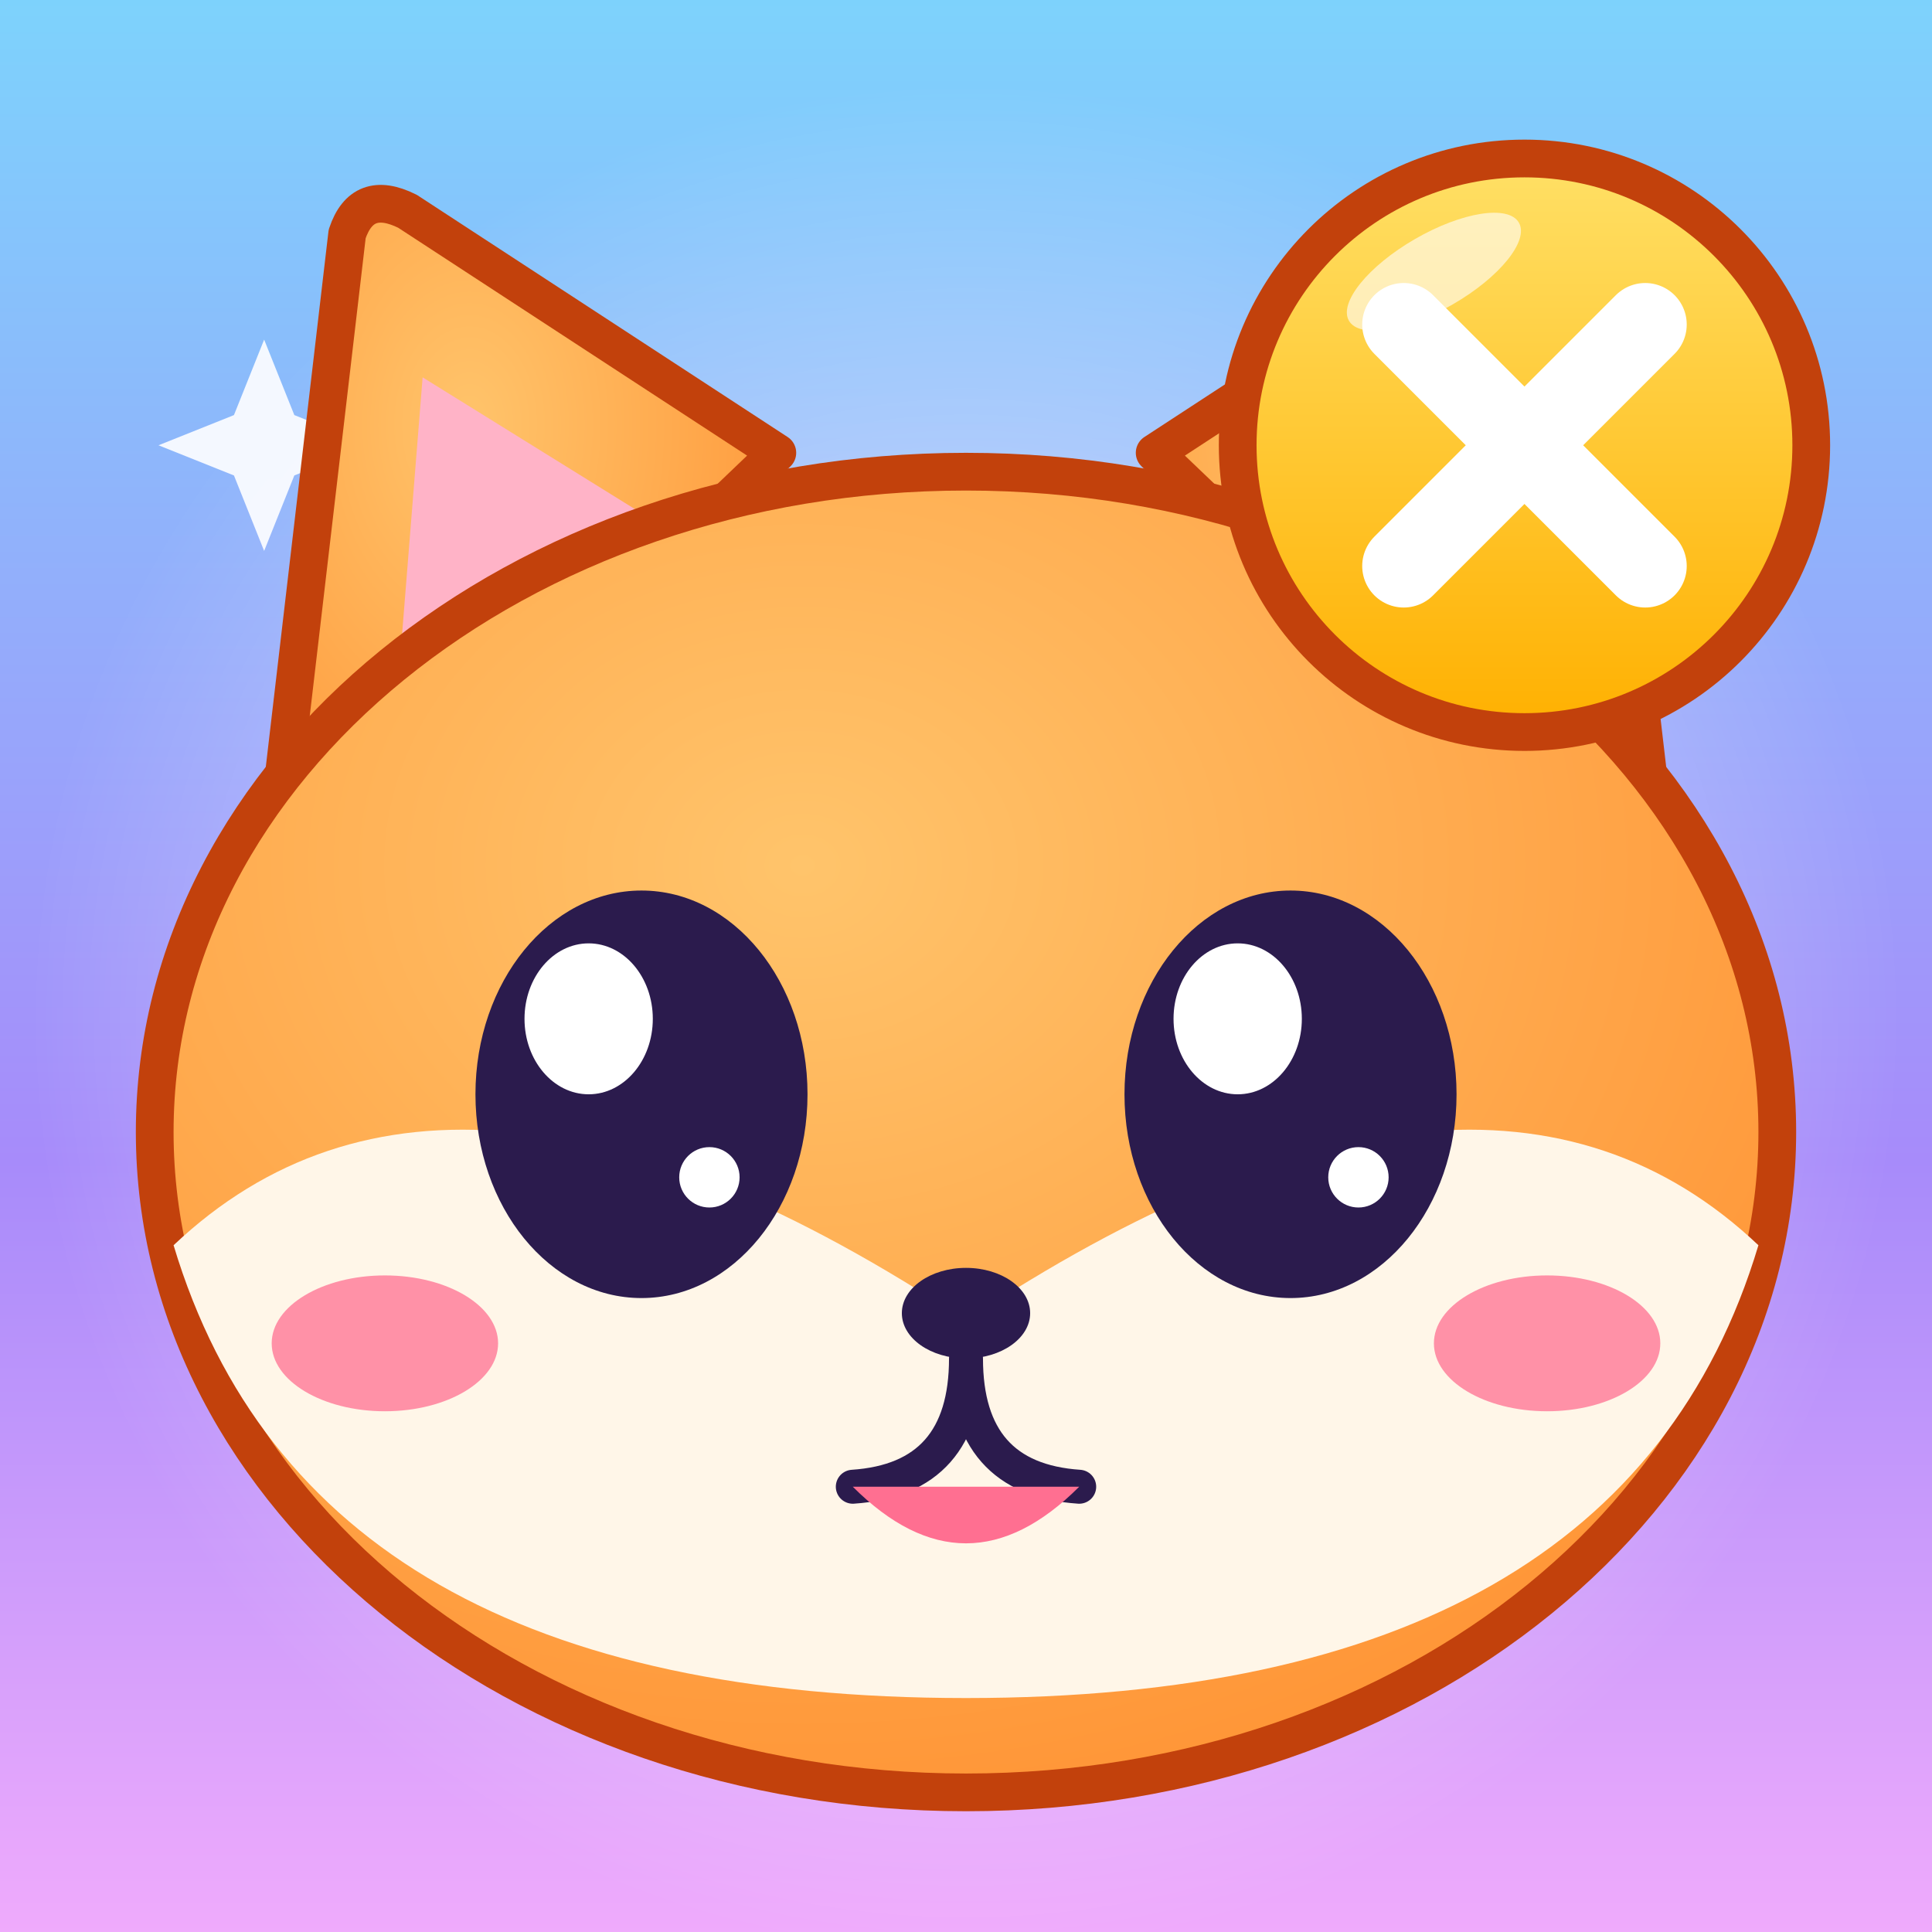
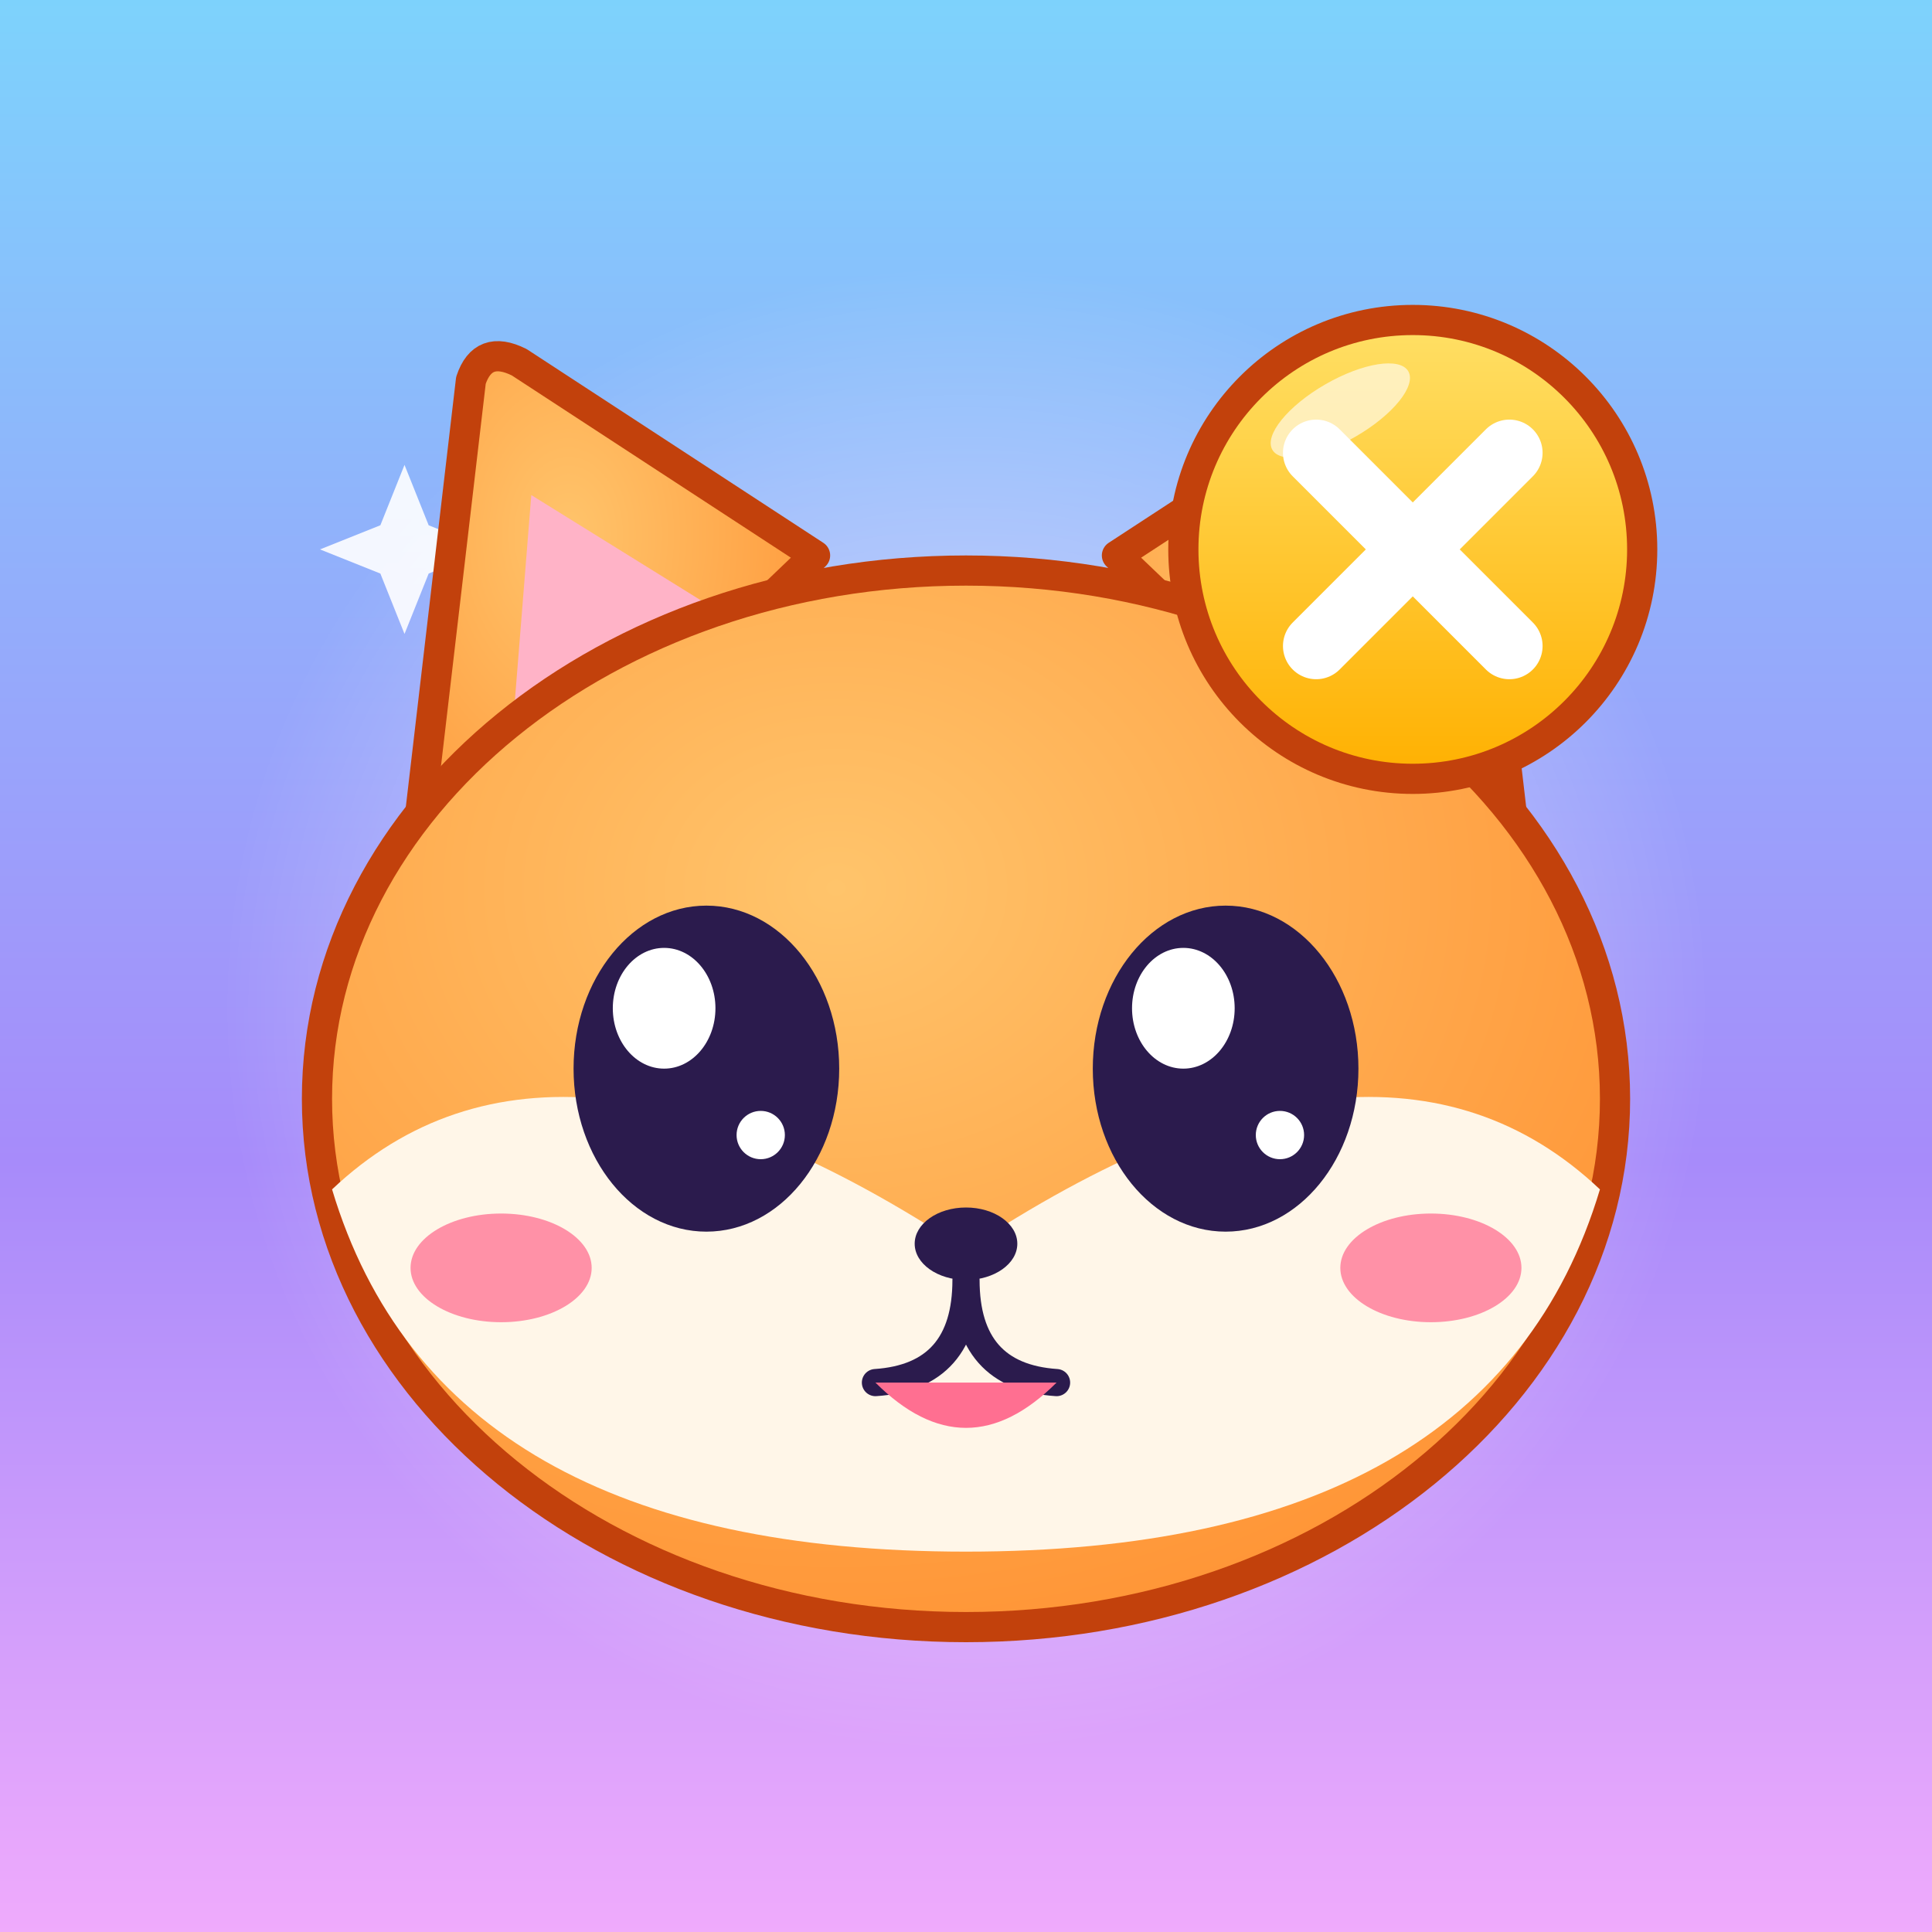
<svg xmlns="http://www.w3.org/2000/svg" viewBox="0 0 512 512" width="512" height="512">
  <defs>
    <linearGradient id="bg" x1="0" y1="0" x2="0" y2="1">
      <stop offset="0" stop-color="#7dd3fc" />
      <stop offset="0.6" stop-color="#a78bfa" />
      <stop offset="1" stop-color="#f0abfc" />
    </linearGradient>
    <radialGradient id="fur" cx="0.4" cy="0.3" r="0.9">
      <stop offset="0" stop-color="#ffc46b" />
      <stop offset="1" stop-color="#ff8a2a" />
    </radialGradient>
    <radialGradient id="glow" cx="0.5" cy="0.5" r="0.5">
      <stop offset="0" stop-color="#fff" stop-opacity=".7" />
      <stop offset="1" stop-color="#fff" stop-opacity="0" />
    </radialGradient>
    <linearGradient id="badge" x1="0" y1="0" x2="0" y2="1">
      <stop offset="0" stop-color="#ffe066" />
      <stop offset="1" stop-color="#ffb000" />
    </linearGradient>
  </defs>
  <rect width="512" height="512" fill="url(#bg)" />
-   <circle cx="256" cy="270" r="250" fill="url(#glow)" />
-   <path d="M70 90l8 20 20 8-20 8-8 20-8-20-20-8 20-8z" fill="#fff" opacity=".9" />
-   <path d="M440 70l6 15 15 6-15 6-6 15-6-15-15-6 15-6z" fill="#fff" opacity=".9" />
-   <path d="M70 250 L92 62 Q96 50 108 56 L206 120 Z" fill="url(#fur)" stroke="#c2410c" stroke-width="10" stroke-linejoin="round" />
-   <path d="M442 250 L420 62 Q416 50 404 56 L306 120 Z" fill="url(#fur)" stroke="#c2410c" stroke-width="10" stroke-linejoin="round" />
-   <path d="M104 200 L112 100 L170 136 Z" fill="#ffb3c7" />
-   <path d="M408 200 L400 100 L342 136 Z" fill="#ffb3c7" />
-   <ellipse cx="256" cy="300" rx="215" ry="175" fill="url(#fur)" stroke="#c2410c" stroke-width="10" />
-   <path d="M46 330 Q120 260 256 350 Q392 260 466 330 Q430 450 256 450 Q82 450 46 330Z" fill="#fff6e8" />
-   <ellipse cx="170" cy="290" rx="44" ry="54" fill="#2b1b4d" />
-   <ellipse cx="342" cy="290" rx="44" ry="54" fill="#2b1b4d" />
-   <ellipse cx="156" cy="270" rx="17" ry="20" fill="#fff" />
-   <ellipse cx="328" cy="270" rx="17" ry="20" fill="#fff" />
-   <circle cx="188" cy="312" r="8" fill="#fff" />
-   <circle cx="360" cy="312" r="8" fill="#fff" />
-   <ellipse cx="102" cy="356" rx="30" ry="18" fill="#ff6f91" opacity=".75" />
-   <ellipse cx="410" cy="356" rx="30" ry="18" fill="#ff6f91" opacity=".75" />
-   <ellipse cx="256" cy="348" rx="17" ry="12" fill="#2b1b4d" />
-   <path d="M256 360 Q256 392 226 394 M256 360 Q256 392 286 394" fill="none" stroke="#2b1b4d" stroke-width="9" stroke-linecap="round" />
-   <path d="M226 394 Q256 424 286 394 Z" fill="#ff6f91" />
-   <circle cx="404" cy="118" r="76" fill="url(#badge)" stroke="#c2410c" stroke-width="10" />
-   <path d="M372 86 L436 150 M436 86 L372 150" stroke="#fff" stroke-width="22" stroke-linecap="round" />
-   <ellipse cx="380" cy="72" rx="26" ry="10" fill="#fff" opacity=".6" transform="rotate(-30 380 72)" />
+   <g transform="translate(51.2 51.2) scale(0.8)">
+     <circle cx="256" cy="270" r="250" fill="url(#glow)" />
+     <path d="M70 90l8 20 20 8-20 8-8 20-8-20-20-8 20-8z" fill="#fff" opacity=".9" />
+     <path d="M440 70l6 15 15 6-15 6-6 15-6-15-15-6 15-6z" fill="#fff" opacity=".9" />
+     <path d="M70 250 L92 62 Q96 50 108 56 L206 120 Z" fill="url(#fur)" stroke="#c2410c" stroke-width="10" stroke-linejoin="round" />
+     <path d="M442 250 L420 62 Q416 50 404 56 L306 120 Z" fill="url(#fur)" stroke="#c2410c" stroke-width="10" stroke-linejoin="round" />
+     <path d="M104 200 L112 100 L170 136 Z" fill="#ffb3c7" />
+     <path d="M408 200 L400 100 L342 136 Z" fill="#ffb3c7" />
+     <ellipse cx="256" cy="300" rx="215" ry="175" fill="url(#fur)" stroke="#c2410c" stroke-width="10" />
+     <path d="M46 330 Q120 260 256 350 Q392 260 466 330 Q430 450 256 450 Q82 450 46 330Z" fill="#fff6e8" />
+     <ellipse cx="170" cy="290" rx="44" ry="54" fill="#2b1b4d" />
+     <ellipse cx="342" cy="290" rx="44" ry="54" fill="#2b1b4d" />
+     <ellipse cx="156" cy="270" rx="17" ry="20" fill="#fff" />
+     <ellipse cx="328" cy="270" rx="17" ry="20" fill="#fff" />
+     <circle cx="188" cy="312" r="8" fill="#fff" />
+     <circle cx="360" cy="312" r="8" fill="#fff" />
+     <ellipse cx="102" cy="356" rx="30" ry="18" fill="#ff6f91" opacity=".75" />
+     <ellipse cx="410" cy="356" rx="30" ry="18" fill="#ff6f91" opacity=".75" />
+     <ellipse cx="256" cy="348" rx="17" ry="12" fill="#2b1b4d" />
+     <path d="M256 360 Q256 392 226 394 M256 360 Q256 392 286 394" fill="none" stroke="#2b1b4d" stroke-width="9" stroke-linecap="round" />
+     <path d="M226 394 Q256 424 286 394 Z" fill="#ff6f91" />
+     <circle cx="404" cy="118" r="76" fill="url(#badge)" stroke="#c2410c" stroke-width="10" />
+     <path d="M372 86 L436 150 M436 86 L372 150" stroke="#fff" stroke-width="22" stroke-linecap="round" />
+     <ellipse cx="380" cy="72" rx="26" ry="10" fill="#fff" opacity=".6" transform="rotate(-30 380 72)" />
+   </g>
</svg>
